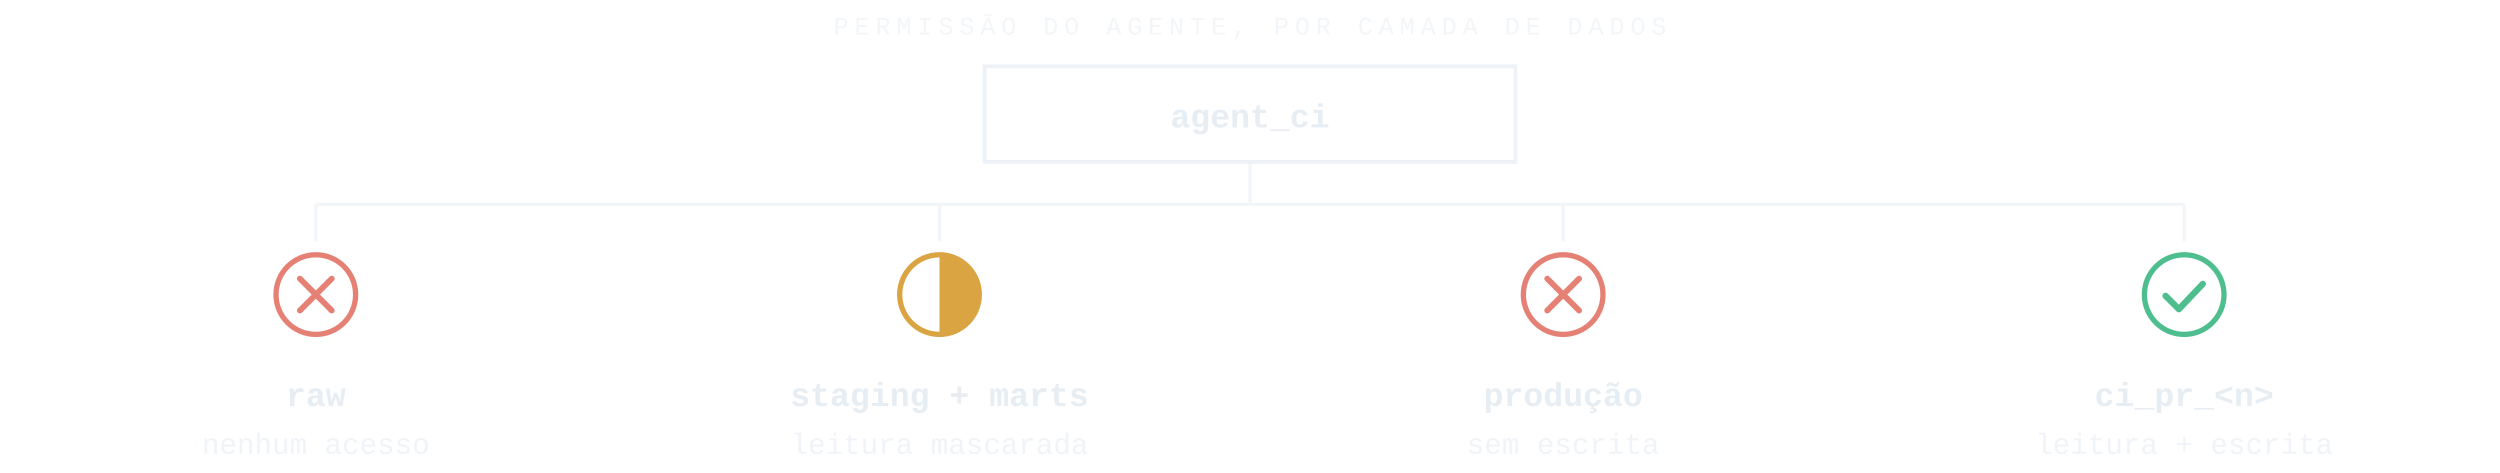
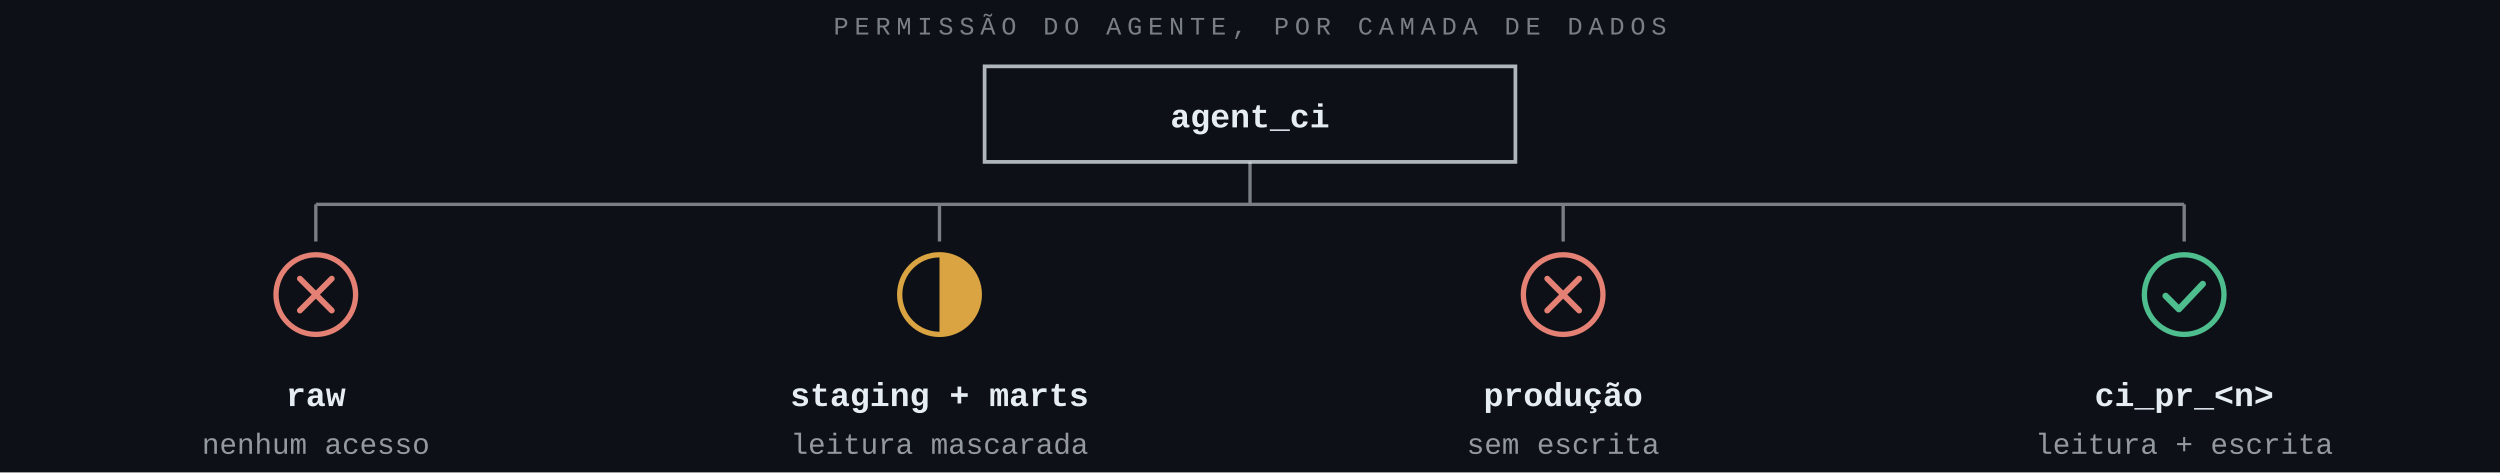
<svg xmlns="http://www.w3.org/2000/svg" viewBox="0 0 942 178" width="942" height="178" role="img" aria-label="Permissão do agente por camada: nenhum acesso a raw, leitura mascarada em staging e marts, sem escrita em produção, leitura e escrita no schema do próprio PR" font-family="&quot;SFMono-Regular&quot;,Menlo,Consolas,&quot;Liberation Mono&quot;,monospace">
+   <rect width="942" height="178" fill="#0d1117" />
  <text x="471" y="13" text-anchor="middle" font-size="9.5" letter-spacing="2.2" fill="#e6edf3" opacity=".5">PERMISSÃO DO AGENTE, POR CAMADA DE DADOS</text>
  <rect x="371" y="25" width="200" height="36" fill="none" stroke="#e6edf3" stroke-width="1.4" opacity=".75" />
  <text x="471" y="48" text-anchor="middle" font-size="12.5" font-weight="600" fill="#e6edf3">agent_ci</text>
  <g fill="none" stroke="#e6edf3" stroke-width="1.25" opacity=".5">
    <path d="M471 61v16M119 77h704M119 77v14M354 77v14M589 77v14M823 77v14" />
  </g>
  <circle cx="119" cy="111" r="15" fill="none" stroke="#E58174" stroke-width="2" />
  <path d="M113 105l12 12M125 105l-12 12" fill="none" stroke="#E58174" stroke-width="2.2" stroke-linecap="round" />
  <circle cx="354" cy="111" r="15" fill="none" stroke="#D9A441" stroke-width="2" />
  <path d="M354 96a15 15 0 0 1 0 30z" fill="#D9A441" />
  <circle cx="589" cy="111" r="15" fill="none" stroke="#E58174" stroke-width="2" />
  <path d="M583 105l12 12M595 105l-12 12" fill="none" stroke="#E58174" stroke-width="2.2" stroke-linecap="round" />
  <circle cx="823" cy="111" r="15" fill="none" stroke="#4FBE8F" stroke-width="2" />
  <path d="M816 111.5l5 5 9-9.5" fill="none" stroke="#4FBE8F" stroke-width="2.4" stroke-linecap="round" stroke-linejoin="round" />
  <g font-size="12.5" font-weight="600" text-anchor="middle" fill="#e6edf3">
    <text x="119" y="153">raw</text>
    <text x="354" y="153">staging + marts</text>
    <text x="589" y="153">produção</text>
    <text x="823" y="153">ci_pr_&lt;n&gt;</text>
  </g>
  <g font-size="11" text-anchor="middle" fill="#e6edf3" opacity=".62">
    <text x="119" y="171">nenhum acesso</text>
    <text x="354" y="171">leitura mascarada</text>
    <text x="589" y="171">sem escrita</text>
    <text x="823" y="171">leitura + escrita</text>
  </g>
</svg>
